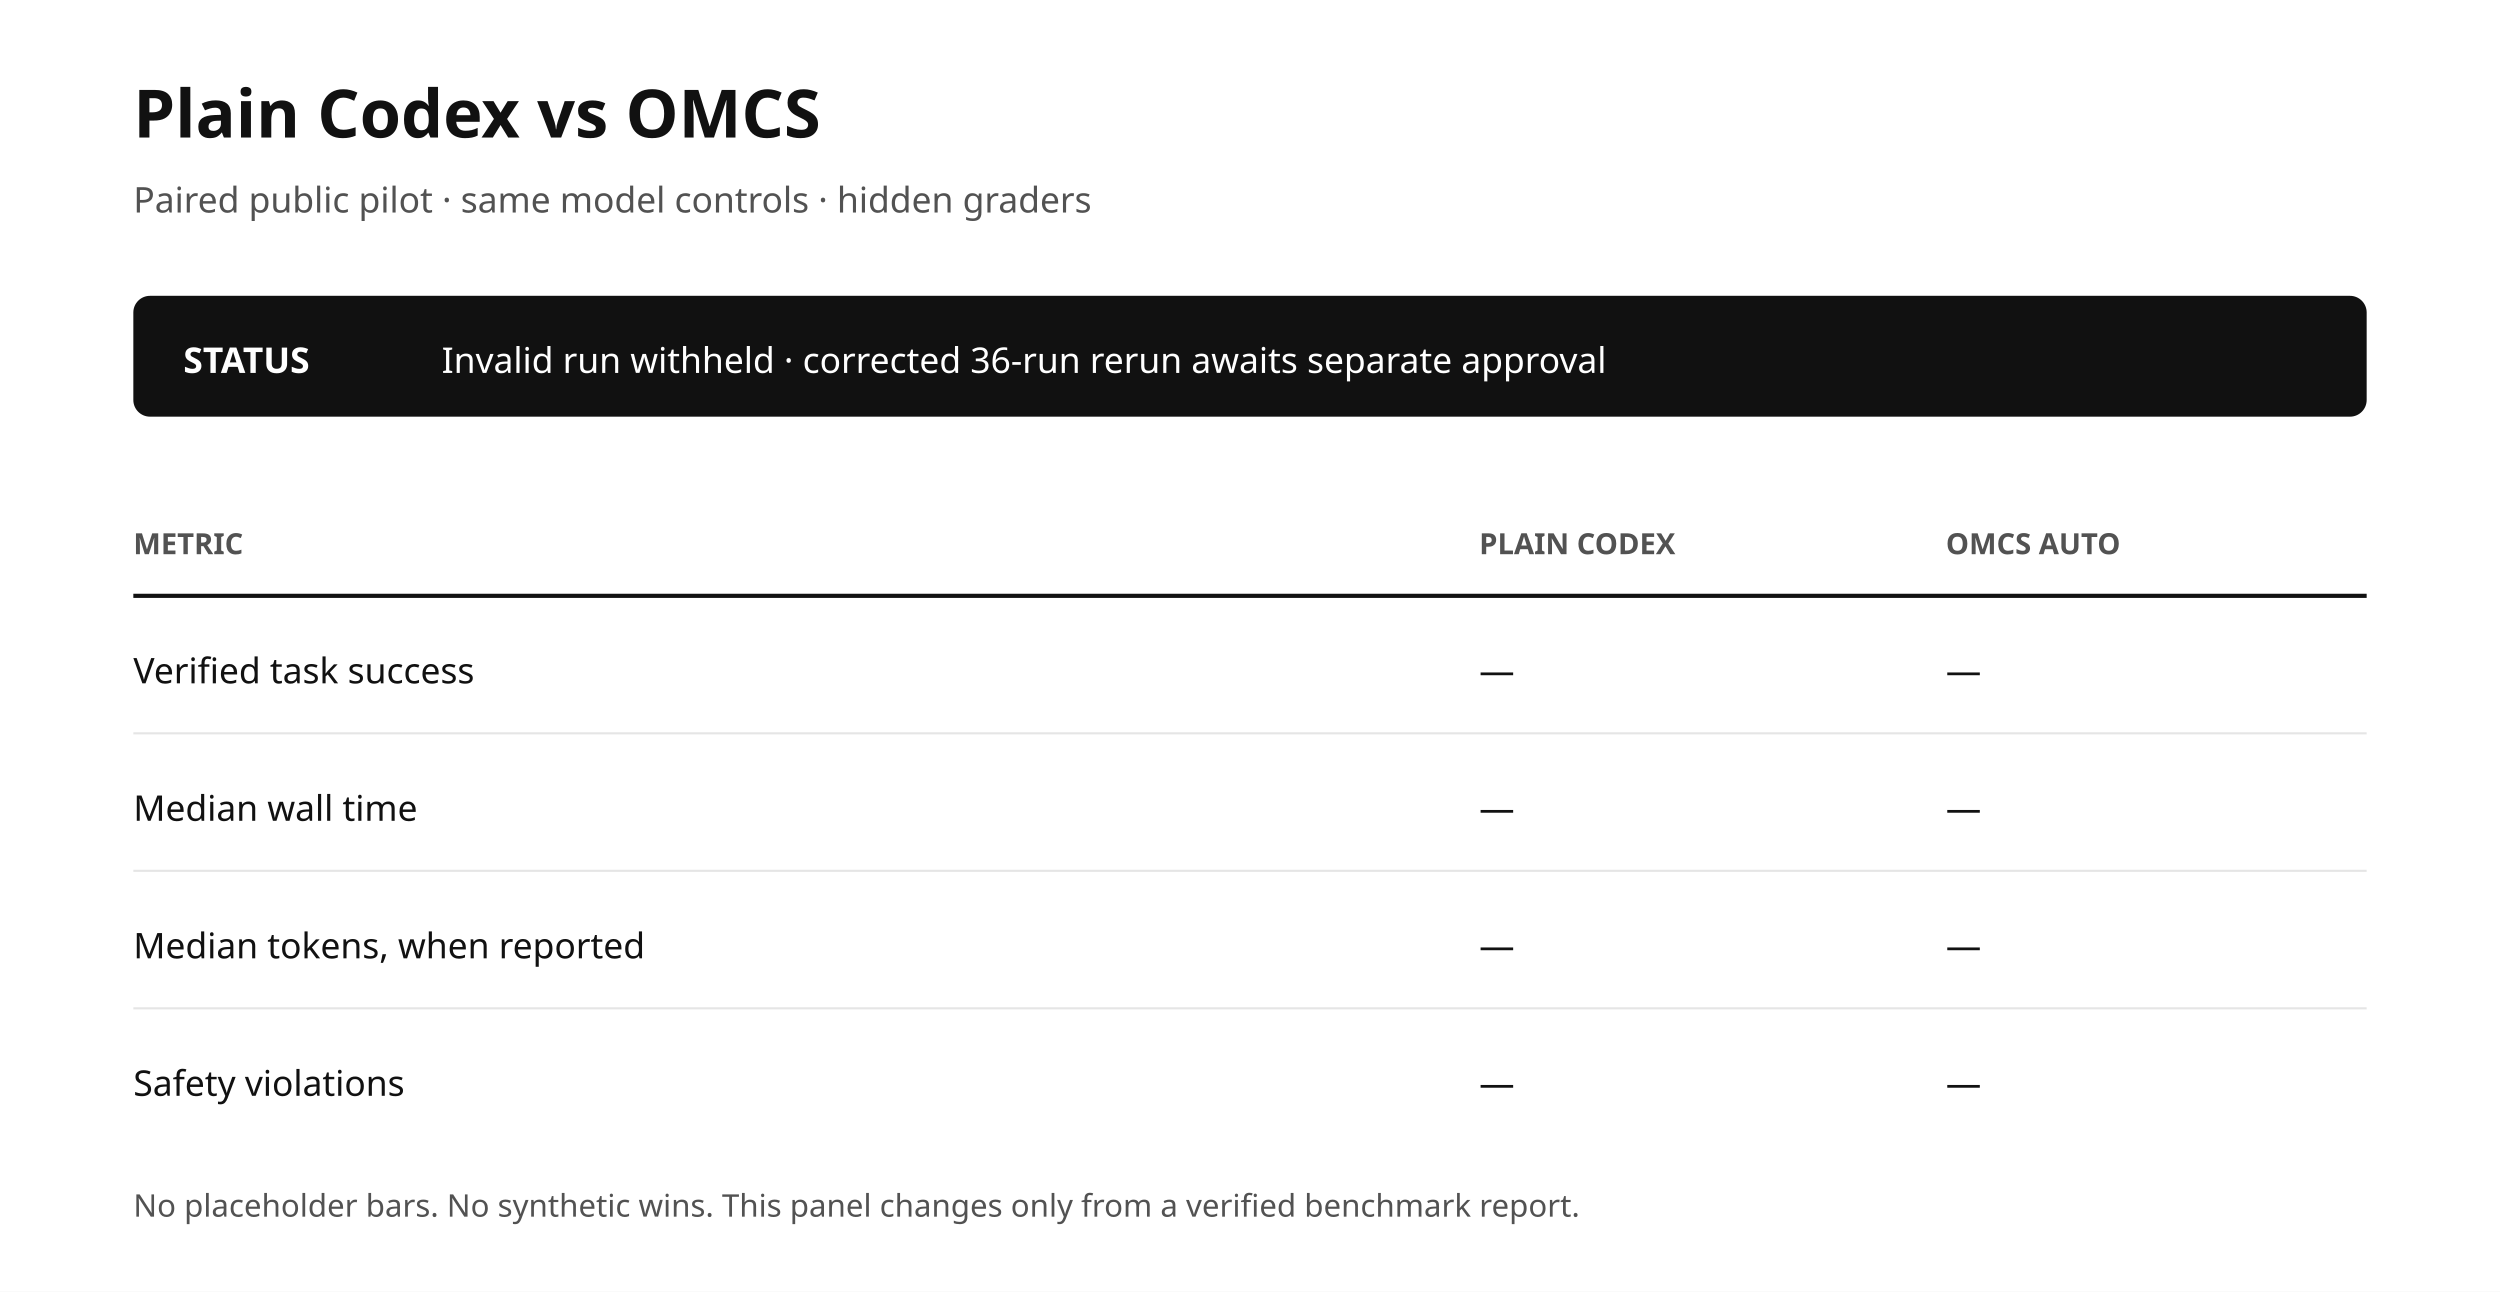
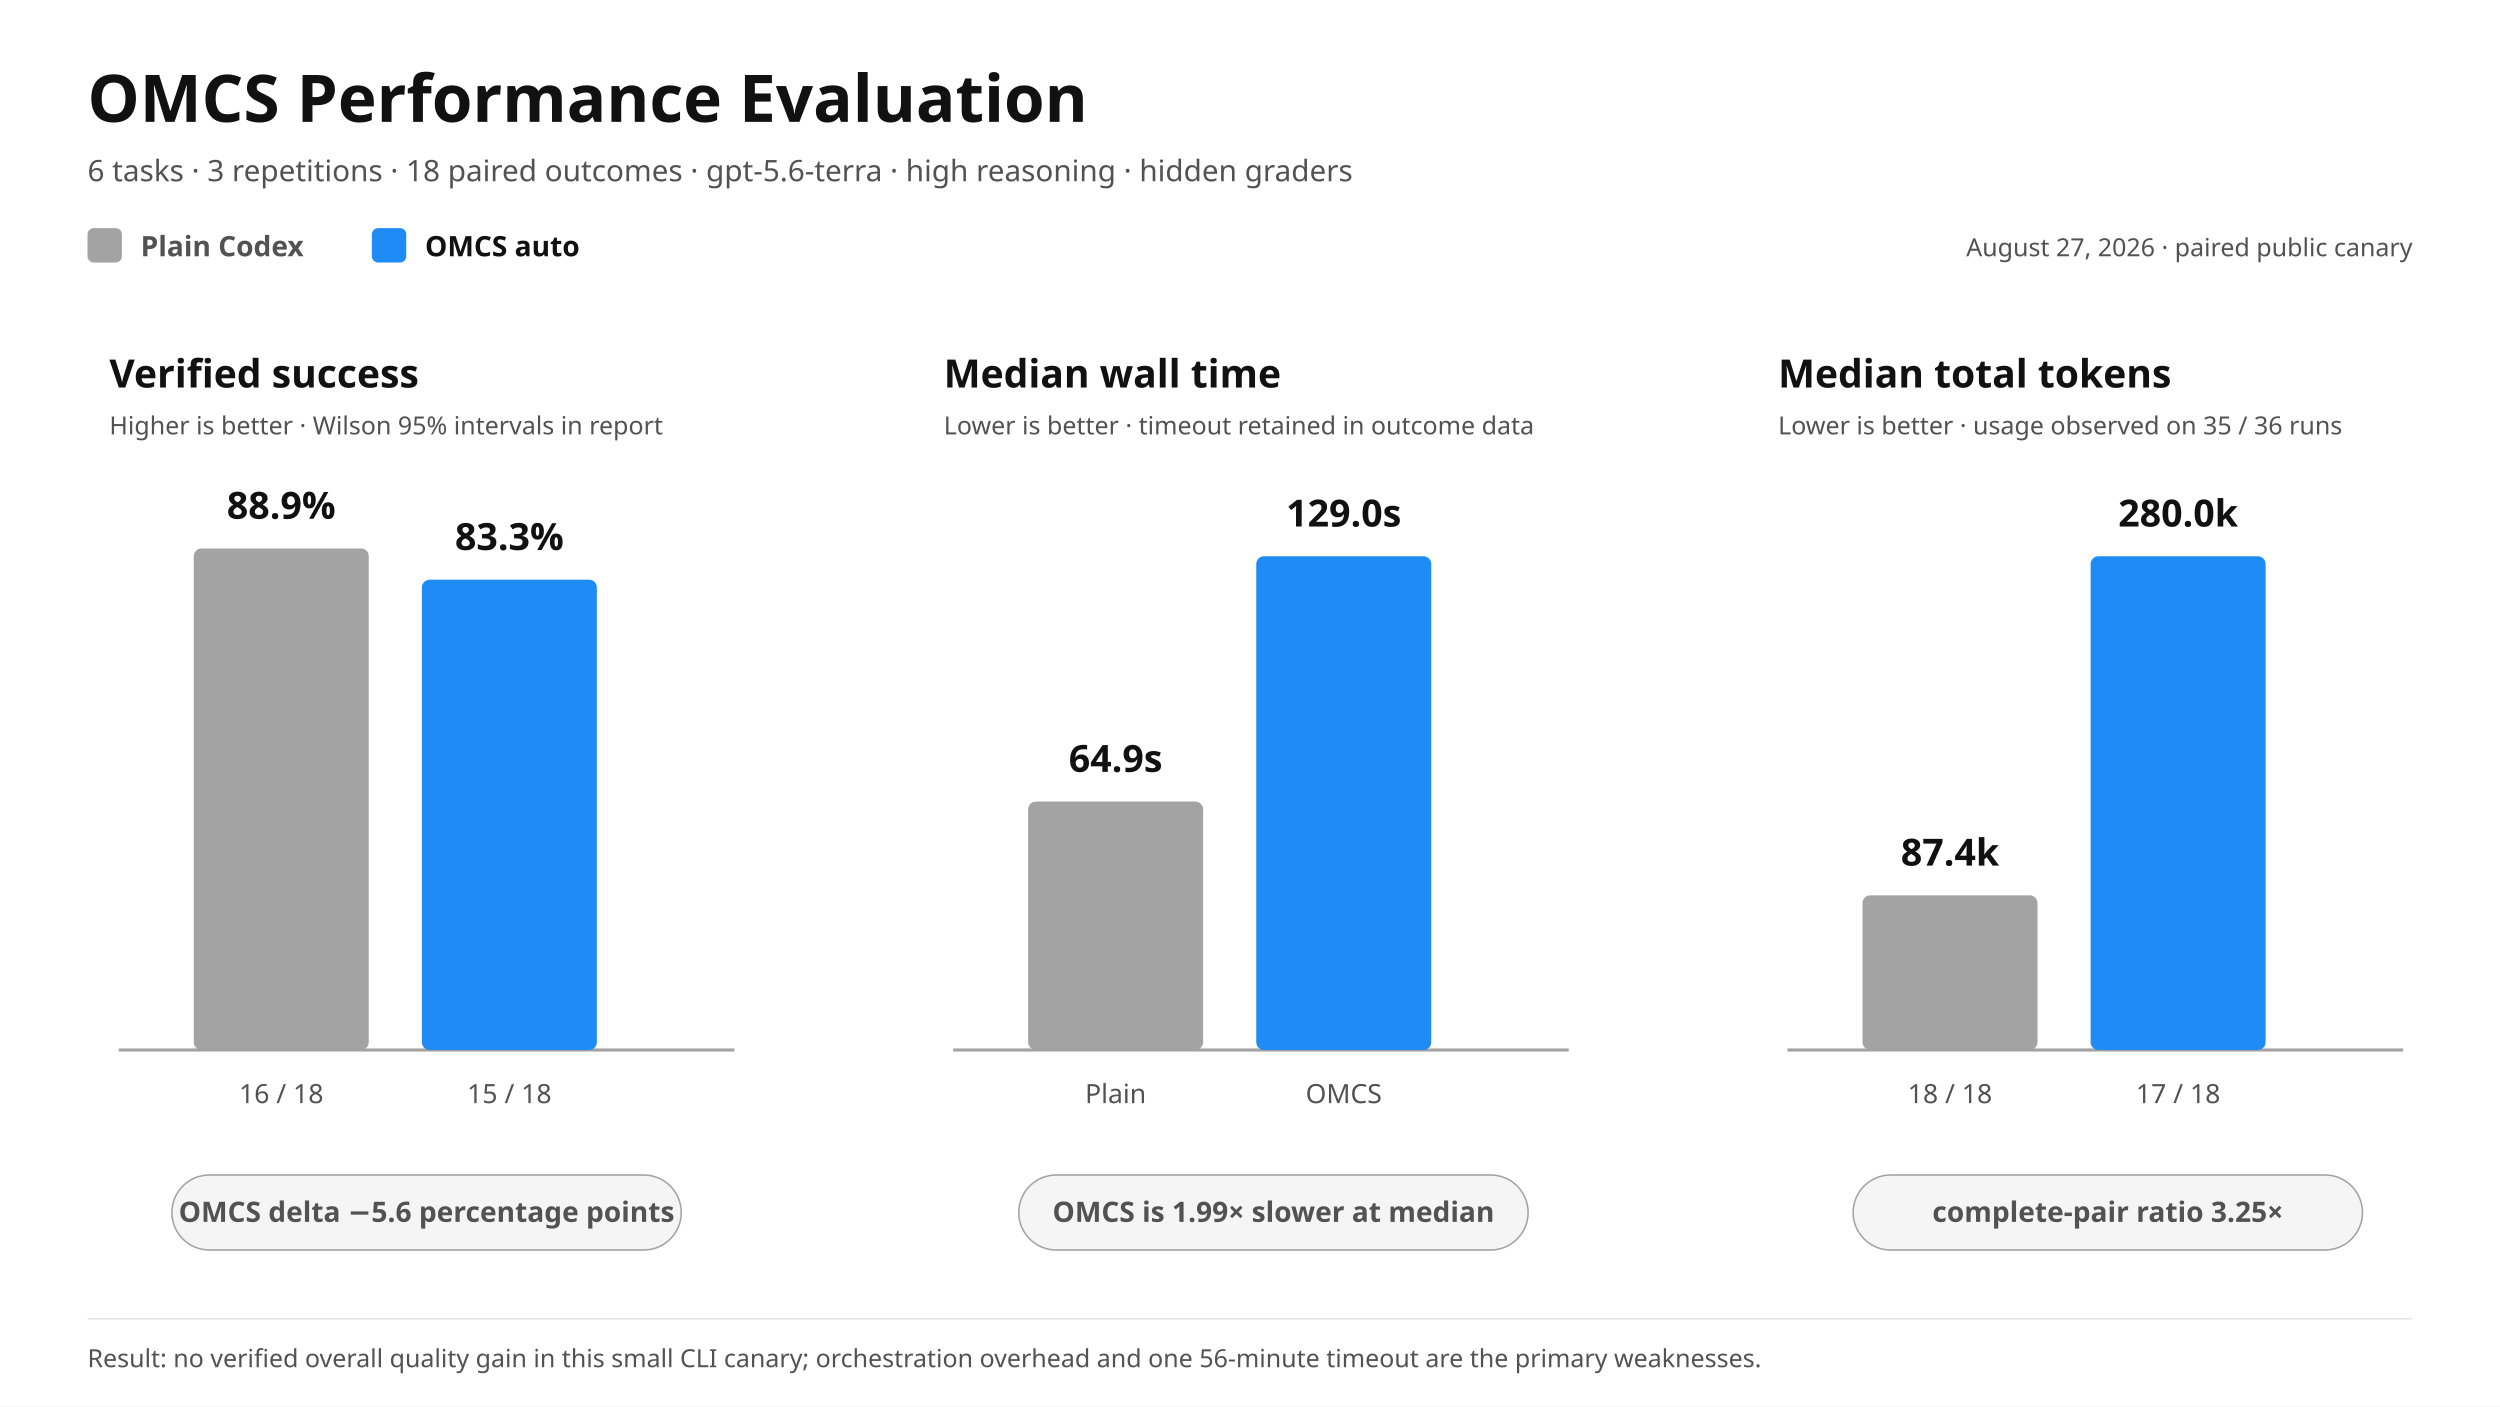
- <svg xmlns="http://www.w3.org/2000/svg" viewBox="0 0 1200 620" role="img" aria-labelledby="title desc">
-   <rect width="1200" height="620" fill="#FFFFFF" />
-   <text x="64" y="66" font-family="ui-sans-serif, system-ui, sans-serif" font-size="32" font-weight="700" fill="#111111">Plain Codex vs OMCS</text>
-   <text x="64" y="102" font-family="ui-sans-serif, system-ui, sans-serif" font-size="17" fill="#525252">Paired public pilot · same model controls · hidden graders</text>
-   <rect x="64" y="142" width="1072" height="58" rx="8" fill="#111111" />
-   <text x="88" y="179" font-family="ui-sans-serif, system-ui, sans-serif" font-size="17" font-weight="700" fill="#FFFFFF">STATUS</text>
-   <text x="212" y="179" font-family="ui-sans-serif, system-ui, sans-serif" font-size="17" fill="#FFFFFF">Invalid run withheld · corrected 36-run rerun awaits separate approval</text>
+ <svg xmlns="http://www.w3.org/2000/svg" viewBox="0 0 1600 900" role="img" aria-labelledby="title desc">
+   <rect width="1600" height="900" fill="#FFFFFF" />
+   <text x="56" y="78" font-family="ui-sans-serif, system-ui, sans-serif" font-size="42" font-weight="700" fill="#111111">OMCS Performance Evaluation</text>
+   <text x="56" y="116" font-family="ui-sans-serif, system-ui, sans-serif" font-size="19" fill="#525252">6 tasks · 3 repetitions · 18 paired outcomes · gpt-5.6-terra · high reasoning · hidden graders</text>
+   <rect x="56" y="146" width="22" height="22" rx="4" fill="#A3A3A3" />
+   <text x="90" y="164" font-family="ui-sans-serif, system-ui, sans-serif" font-size="18" font-weight="600" fill="#525252">Plain Codex</text>
+   <rect x="238" y="146" width="22" height="22" rx="4" fill="#1E8CF4" />
+   <text x="272" y="164" font-family="ui-sans-serif, system-ui, sans-serif" font-size="18" font-weight="600" fill="#111111">OMCS auto</text>
+   <text x="1544" y="164" text-anchor="end" font-family="ui-sans-serif, system-ui, sans-serif" font-size="16" fill="#525252">August 27, 2026 · paired public canary</text>
  <g font-family="ui-sans-serif, system-ui, sans-serif">
-     <text x="64" y="266" font-size="14" font-weight="700" fill="#525252">METRIC</text>
-     <text x="710" y="266" font-size="14" font-weight="700" fill="#525252">PLAIN CODEX</text>
-     <text x="934" y="266" font-size="14" font-weight="700" fill="#525252">OMCS AUTO</text>
-     <g font-size="17" fill="#111111">
-       <line x1="64" y1="286" x2="1136" y2="286" stroke="#111111" stroke-width="2" />
-       <text x="64" y="328">Verified task success</text>
-       <text x="710" y="328">—</text>
-       <text x="934" y="328">—</text>
-       <line x1="64" y1="352" x2="1136" y2="352" stroke="#E5E5E5" />
-       <text x="64" y="394">Median wall time</text>
-       <text x="710" y="394">—</text>
-       <text x="934" y="394">—</text>
-       <line x1="64" y1="418" x2="1136" y2="418" stroke="#E5E5E5" />
-       <text x="64" y="460">Median tokens, when reported</text>
-       <text x="710" y="460">—</text>
-       <text x="934" y="460">—</text>
-       <line x1="64" y1="484" x2="1136" y2="484" stroke="#E5E5E5" />
-       <text x="64" y="526">Safety violations</text>
-       <text x="710" y="526">—</text>
-       <text x="934" y="526">—</text>
-     </g>
-     <text x="64" y="584" font-size="15" fill="#525252">No placeholder bars. No synthetic wins. This panel changes only from a verified benchmark report.</text>
+     <text x="70" y="248" font-size="25" font-weight="700" fill="#111111">Verified success</text>
+     <text x="70" y="278" font-size="16" fill="#525252">Higher is better · Wilson 95% intervals in report</text>
+     <line x1="76" y1="672" x2="470" y2="672" stroke="#A3A3A3" stroke-width="2" />
+     <rect x="124" y="351" width="112" height="321" rx="5" fill="#A3A3A3" />
+     <text x="180" y="332" text-anchor="middle" font-size="24" font-weight="700" fill="#111111">88.9%</text>
+     <text x="180" y="706" text-anchor="middle" font-size="17" fill="#525252">16 / 18</text>
+     <rect x="270" y="371" width="112" height="301" rx="5" fill="#1E8CF4" />
+     <text x="326" y="352" text-anchor="middle" font-size="24" font-weight="700" fill="#111111">83.3%</text>
+     <text x="326" y="706" text-anchor="middle" font-size="17" fill="#525252">15 / 18</text>
+     <rect x="110" y="752" width="326" height="48" rx="24" fill="#F5F5F5" stroke="#A3A3A3" />
+     <text x="273" y="782" text-anchor="middle" font-size="18" font-weight="600" fill="#525252">OMCS delta −5.6 percentage points</text>
+     <text x="604" y="248" font-size="25" font-weight="700" fill="#111111">Median wall time</text>
+     <text x="604" y="278" font-size="16" fill="#525252">Lower is better · timeout retained in outcome data</text>
+     <line x1="610" y1="672" x2="1004" y2="672" stroke="#A3A3A3" stroke-width="2" />
+     <rect x="658" y="513" width="112" height="159" rx="5" fill="#A3A3A3" />
+     <text x="714" y="494" text-anchor="middle" font-size="24" font-weight="700" fill="#111111">64.9s</text>
+     <text x="714" y="706" text-anchor="middle" font-size="17" fill="#525252">Plain</text>
+     <rect x="804" y="356" width="112" height="316" rx="5" fill="#1E8CF4" />
+     <text x="860" y="337" text-anchor="middle" font-size="24" font-weight="700" fill="#111111">129.0s</text>
+     <text x="860" y="706" text-anchor="middle" font-size="17" fill="#525252">OMCS</text>
+     <rect x="652" y="752" width="326" height="48" rx="24" fill="#F5F5F5" stroke="#A3A3A3" />
+     <text x="815" y="782" text-anchor="middle" font-size="18" font-weight="600" fill="#525252">OMCS is 1.99× slower at median</text>
+     <text x="1138" y="248" font-size="25" font-weight="700" fill="#111111">Median total tokens</text>
+     <text x="1138" y="278" font-size="16" fill="#525252">Lower is better · usage observed on 35 / 36 runs</text>
+     <line x1="1144" y1="672" x2="1538" y2="672" stroke="#A3A3A3" stroke-width="2" />
+     <rect x="1192" y="573" width="112" height="99" rx="5" fill="#A3A3A3" />
+     <text x="1248" y="554" text-anchor="middle" font-size="24" font-weight="700" fill="#111111">87.4k</text>
+     <text x="1248" y="706" text-anchor="middle" font-size="17" fill="#525252">18 / 18</text>
+     <rect x="1338" y="356" width="112" height="316" rx="5" fill="#1E8CF4" />
+     <text x="1394" y="337" text-anchor="middle" font-size="24" font-weight="700" fill="#111111">280.0k</text>
+     <text x="1394" y="706" text-anchor="middle" font-size="17" fill="#525252">17 / 18</text>
+     <rect x="1186" y="752" width="326" height="48" rx="24" fill="#F5F5F5" stroke="#A3A3A3" />
+     <text x="1349" y="782" text-anchor="middle" font-size="18" font-weight="600" fill="#525252">complete-pair ratio 3.25×</text>
  </g>
+   <line x1="56" y1="844" x2="1544" y2="844" stroke="#E5E5E5" />
+   <text x="56" y="875" font-family="ui-sans-serif, system-ui, sans-serif" font-size="16" fill="#525252">Result: no verified overall quality gain in this small CLI canary; orchestration overhead and one 56-minute timeout are the primary weaknesses.</text>
</svg>
